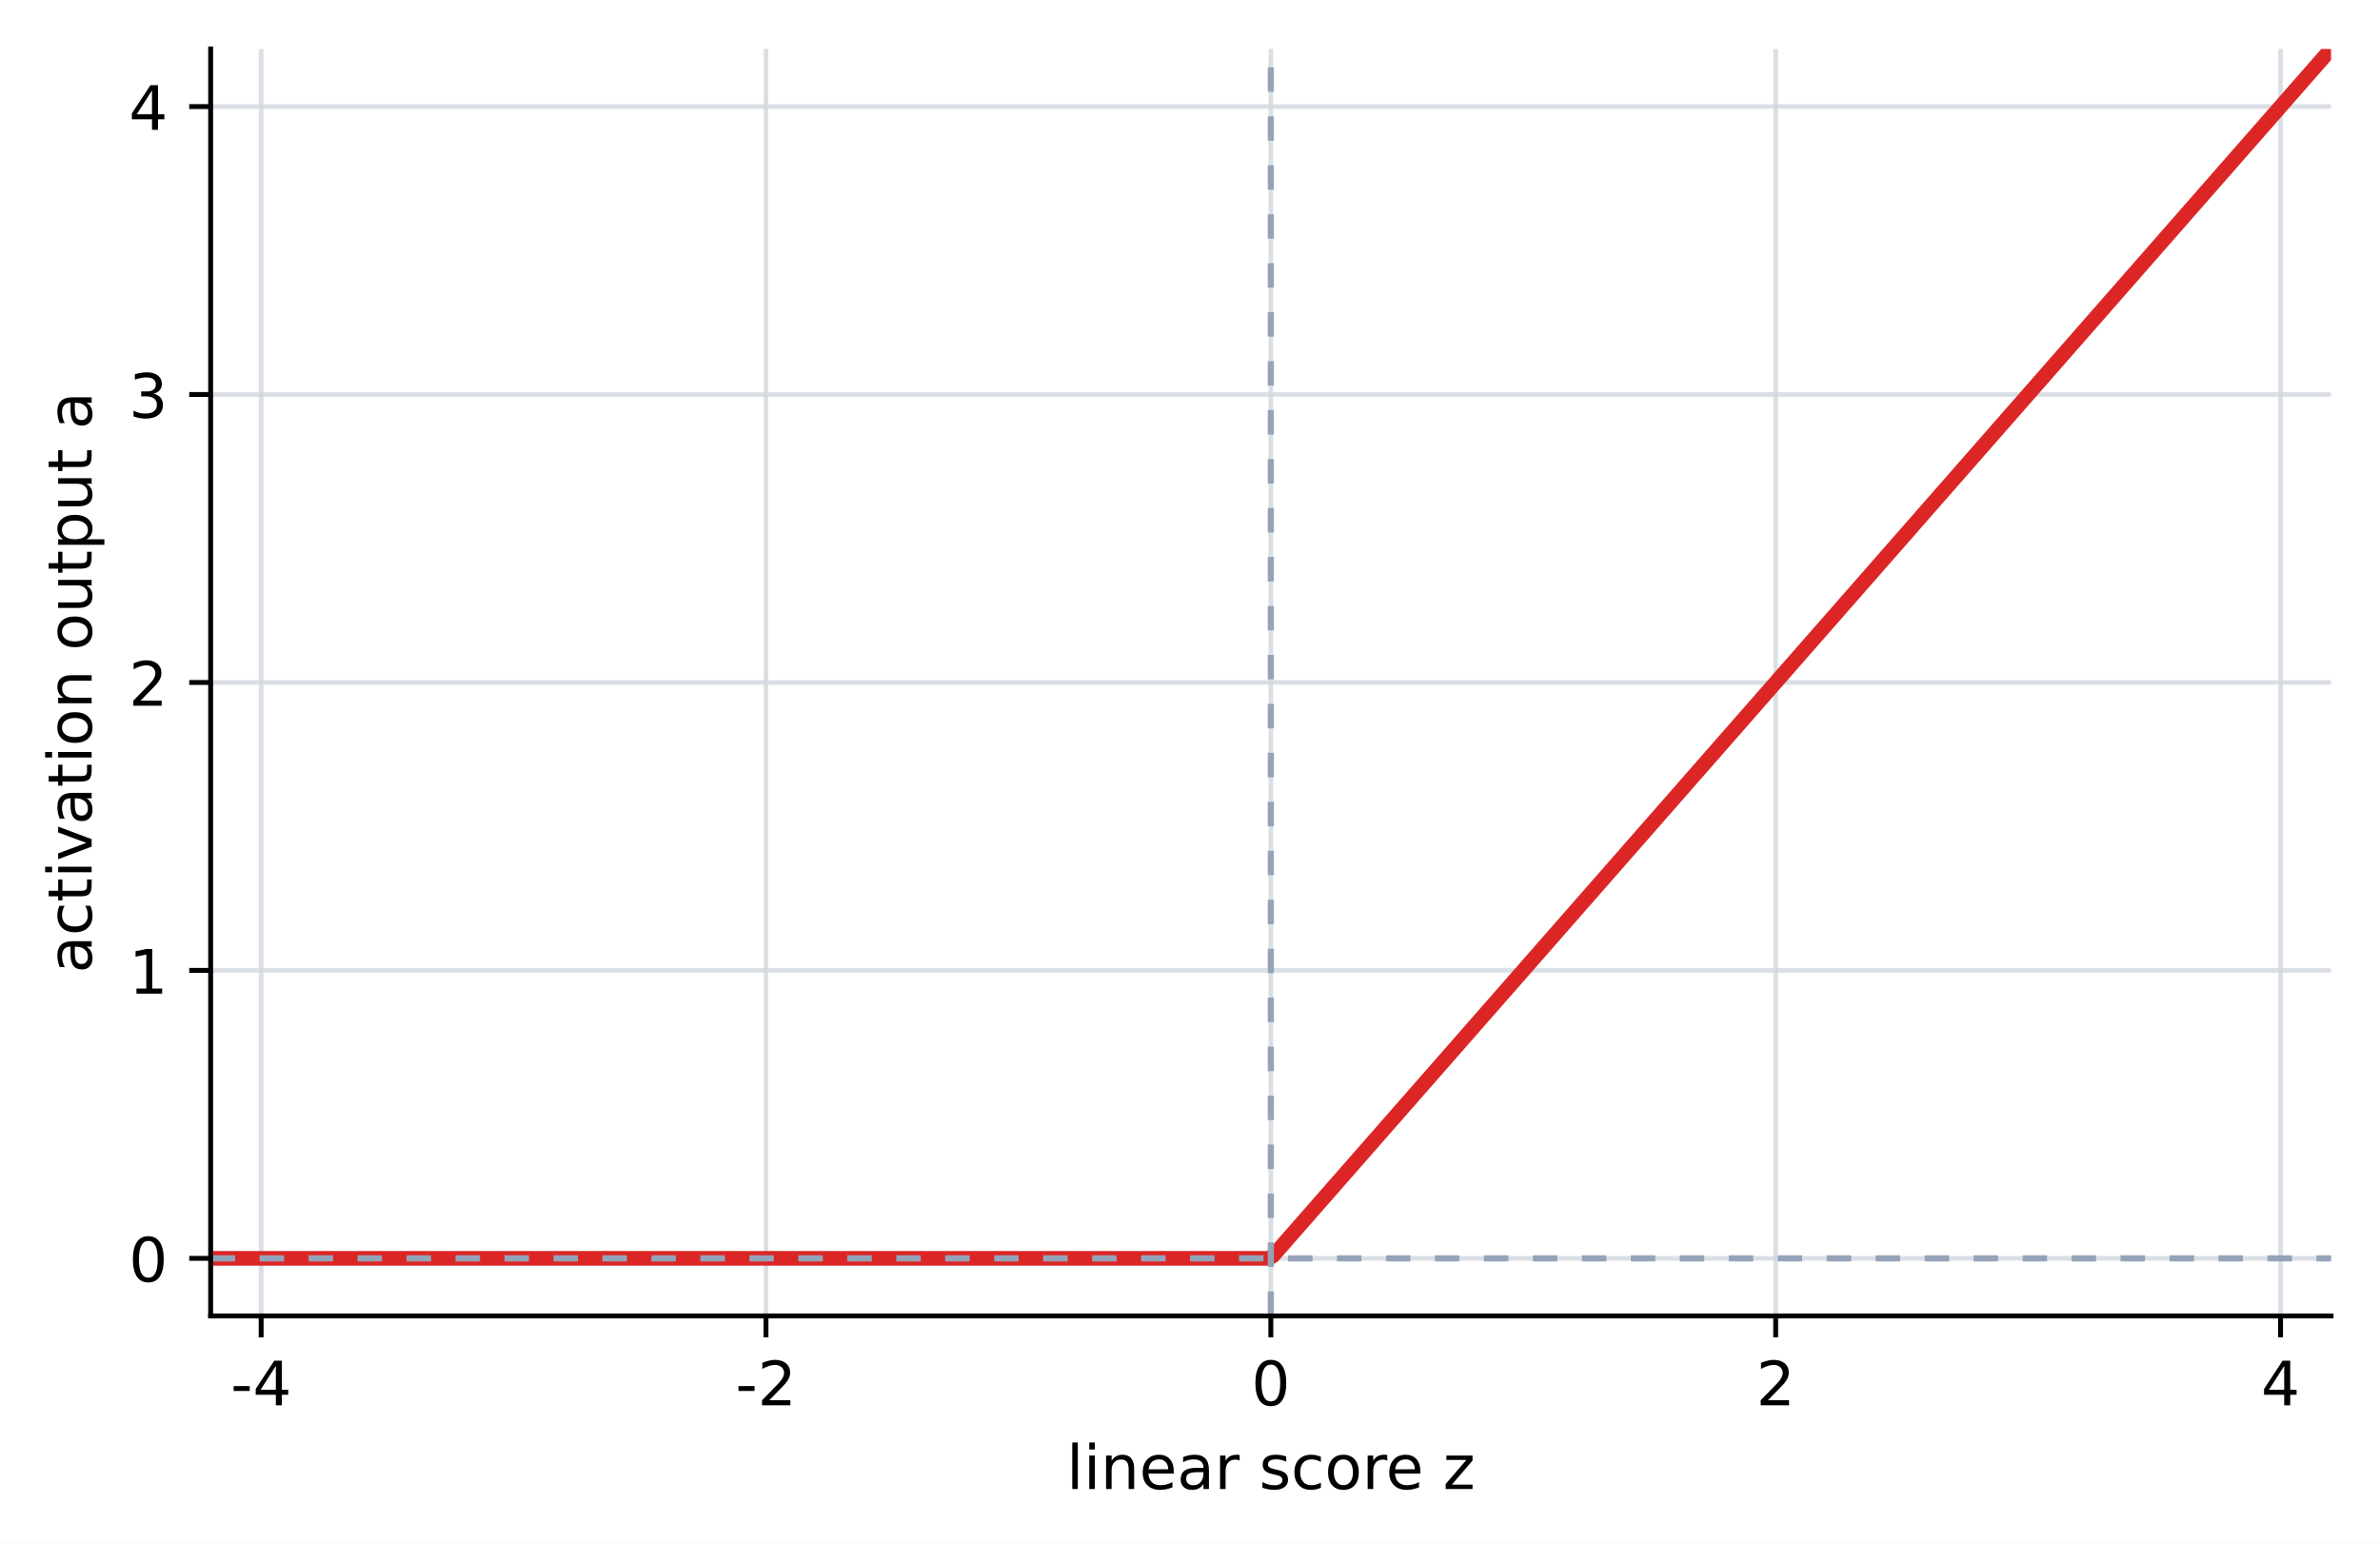
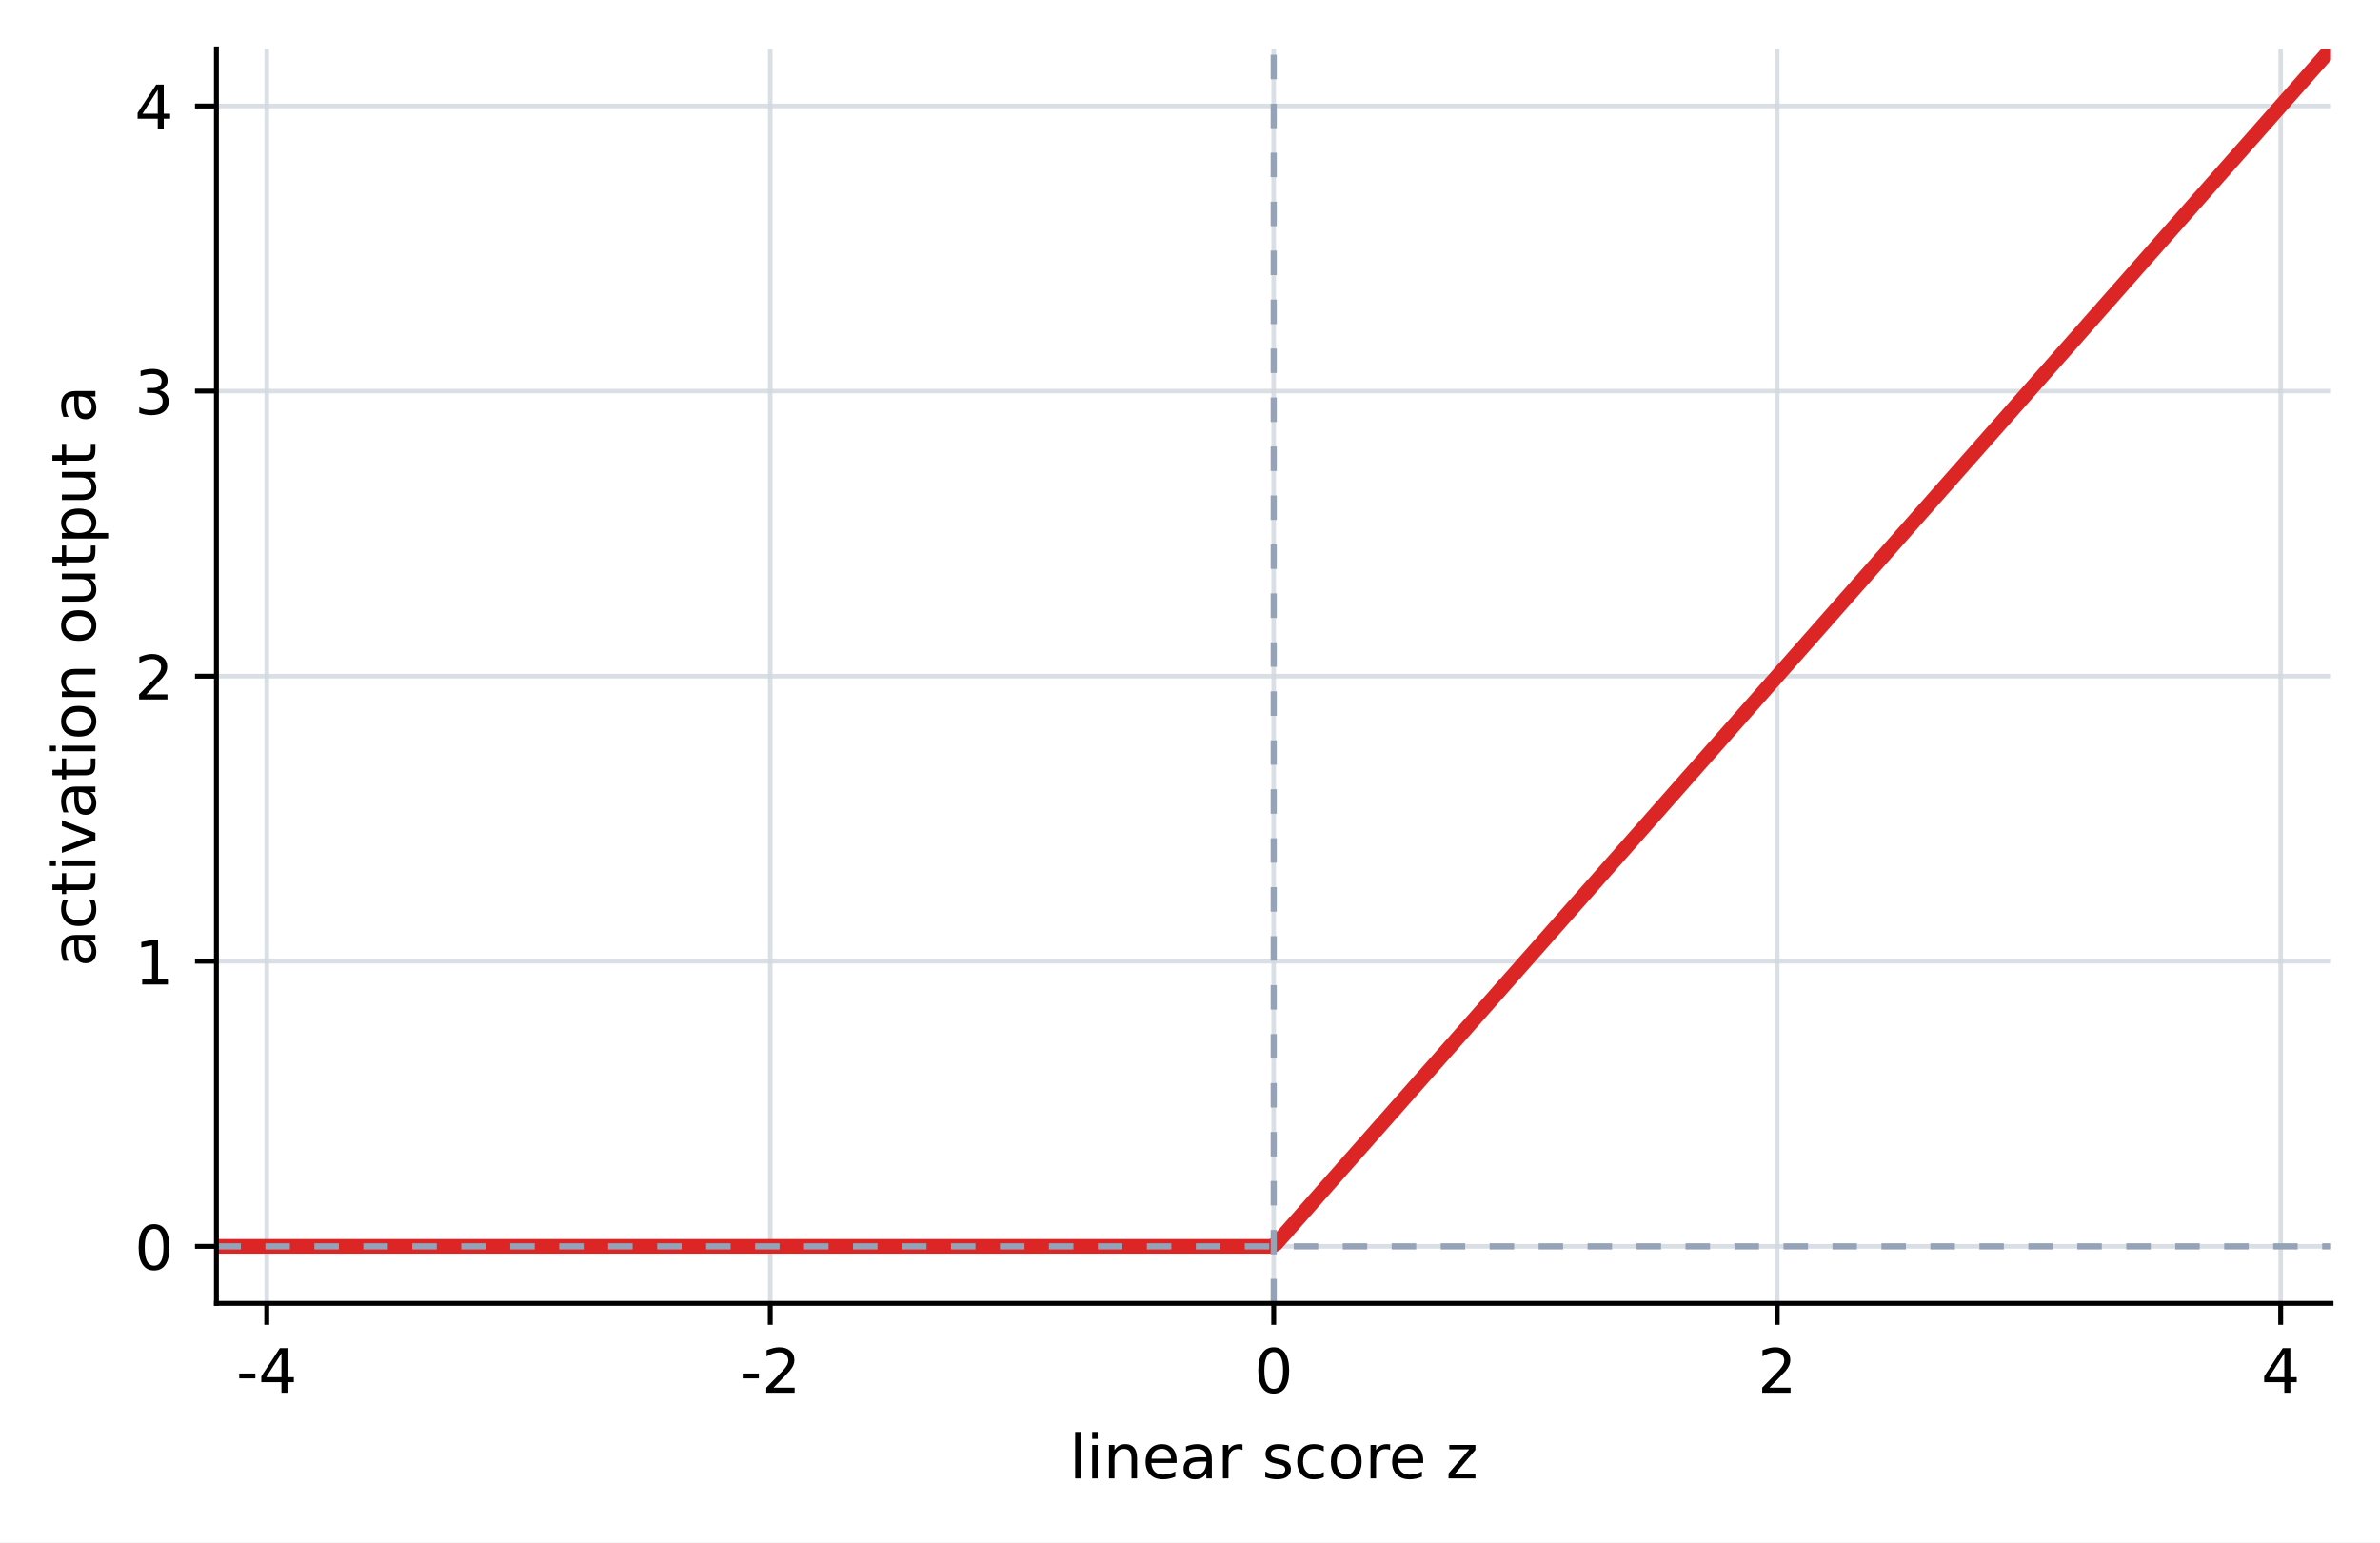
<svg xmlns="http://www.w3.org/2000/svg" xmlns:xlink="http://www.w3.org/1999/xlink" width="388.8pt" height="252pt" viewBox="0 0 388.8 252" version="1.1" role="img" aria-labelledby="title desc">
  <defs>
    <style type="text/css">*{stroke-linejoin: round; stroke-linecap: butt}</style>
  </defs>
  <g id="figure_1">
    <g id="patch_1">
      <path d="M 0 252  L 388.8 252  L 388.8 0  L 0 0  z " style="fill: #ffffff" />
    </g>
    <g id="axes_1">
      <g id="patch_2">
-         <path d="M 34.413 215  L 380.8 215  L 380.8 8  L 34.413 8  z " style="fill: #ffffff" />
+         <path d="M 35.352 212.948  L 380.8 212.948  L 380.8 8  L 35.352 8  z " style="fill: #ffffff" />
      </g>
      <g id="matplotlib.axis_1">
        <g id="xtick_1">
          <g id="line2d_1">
-             <path d="M 42.66 215  L 42.66 8  " clip-path="url(#p798aae806c)" style="fill: none; stroke: #d0d7de; stroke-opacity: 0.8; stroke-width: 0.75; stroke-linecap: square" />
+             <path d="M 43.577 212.948  L 43.577 8  " clip-path="url(#p1ac1c10e66)" style="fill: none; stroke: #d0d7de; stroke-opacity: 0.8; stroke-width: 0.75; stroke-linecap: square" />
          </g>
          <g id="line2d_2">
            <defs>
-               <path id="m15567f0576" d="M 0 0  L 0 3.5  " style="stroke: #000000; stroke-width: 0.8" />
-             </defs>
-             <g>
-               <use xlink:href="#m15567f0576" x="42.66" y="215" style="stroke: #000000; stroke-width: 0.8" />
+               <path id="m4109d5774f" d="M 0 0  L 0 3.5  " style="stroke: #000000; stroke-width: 0.8" />
+             </defs>
+             <g>
+               <use xlink:href="#m4109d5774f" x="43.577" y="212.948" style="stroke: #000000; stroke-width: 0.8" />
            </g>
          </g>
          <g id="text_1">
-             <g transform="translate(37.67466 229.5984) scale(0.1 -0.1)">
-               <defs>
-                 <path id="DejaVuSans-2d" d="M 313 2009  L 1997 2009  L 1997 1497  L 313 1497  L 313 2009  z " transform="scale(0.015625)" />
-                 <path id="DejaVuSans-34" d="M 2419 4116  L 825 1625  L 2419 1625  L 2419 4116  z M 2253 4666  L 3047 4666  L 3047 1625  L 3713 1625  L 3713 1100  L 3047 1100  L 3047 0  L 2419 0  L 2419 1100  L 313 1100  L 313 1709  L 2253 4666  z " transform="scale(0.015625)" />
-               </defs>
-               <use xlink:href="#DejaVuSans-2d" />
-               <use xlink:href="#DejaVuSans-34" x="36.084" />
+             <g transform="translate(38.59213 227.5453) scale(0.1 -0.1)">
+               <defs>
+                 <path id="DejaVuSans-10" d="M 313 2009  L 1997 2009  L 1997 1497  L 313 1497  L 313 2009  z " transform="scale(0.015625)" />
+                 <path id="DejaVuSans-17" d="M 2419 4116  L 825 1625  L 2419 1625  L 2419 4116  z M 2253 4666  L 3047 4666  L 3047 1625  L 3713 1625  L 3713 1100  L 3047 1100  L 3047 0  L 2419 0  L 2419 1100  L 313 1100  L 313 1709  L 2253 4666  z " transform="scale(0.015625)" />
+               </defs>
+               <use xlink:href="#DejaVuSans-10" />
+               <use xlink:href="#DejaVuSans-17" transform="translate(36.07812 0)" />
            </g>
          </g>
        </g>
        <g id="xtick_2">
          <g id="line2d_3">
-             <path d="M 125.133 215  L 125.133 8  " clip-path="url(#p798aae806c)" style="fill: none; stroke: #d0d7de; stroke-opacity: 0.8; stroke-width: 0.75; stroke-linecap: square" />
+             <path d="M 125.827 212.948  L 125.827 8  " clip-path="url(#p1ac1c10e66)" style="fill: none; stroke: #d0d7de; stroke-opacity: 0.8; stroke-width: 0.75; stroke-linecap: square" />
          </g>
          <g id="line2d_4">
            <g>
-               <use xlink:href="#m15567f0576" x="125.133" y="215" style="stroke: #000000; stroke-width: 0.8" />
+               <use xlink:href="#m4109d5774f" x="125.827" y="212.948" style="stroke: #000000; stroke-width: 0.8" />
            </g>
          </g>
          <g id="text_2">
-             <g transform="translate(120.1479 229.5984) scale(0.1 -0.1)">
-               <defs>
-                 <path id="DejaVuSans-32" d="M 1228 531  L 3431 531  L 3431 0  L 469 0  L 469 531  Q 828 903 1448 1529  Q 2069 2156 2228 2338  Q 2531 2678 2651 2914  Q 2772 3150 2772 3378  Q 2772 3750 2511 3984  Q 2250 4219 1831 4219  Q 1534 4219 1204 4116  Q 875 4013 500 3803  L 500 4441  Q 881 4594 1212 4672  Q 1544 4750 1819 4750  Q 2544 4750 2975 4387  Q 3406 4025 3406 3419  Q 3406 3131 3298 2873  Q 3191 2616 2906 2266  Q 2828 2175 2409 1742  Q 1991 1309 1228 531  z " transform="scale(0.015625)" />
-               </defs>
-               <use xlink:href="#DejaVuSans-2d" />
-               <use xlink:href="#DejaVuSans-32" x="36.084" />
+             <g transform="translate(120.8416 227.5453) scale(0.1 -0.1)">
+               <defs>
+                 <path id="DejaVuSans-15" d="M 1228 531  L 3431 531  L 3431 0  L 469 0  L 469 531  Q 828 903 1448 1529  Q 2069 2156 2228 2338  Q 2531 2678 2651 2914  Q 2772 3150 2772 3378  Q 2772 3750 2511 3984  Q 2250 4219 1831 4219  Q 1534 4219 1204 4116  Q 875 4013 500 3803  L 500 4441  Q 881 4594 1212 4672  Q 1544 4750 1819 4750  Q 2544 4750 2975 4387  Q 3406 4025 3406 3419  Q 3406 3131 3298 2873  Q 3191 2616 2906 2266  Q 2828 2175 2409 1742  Q 1991 1309 1228 531  z " transform="scale(0.015625)" />
+               </defs>
+               <use xlink:href="#DejaVuSans-10" />
+               <use xlink:href="#DejaVuSans-15" transform="translate(36.07812 0)" />
            </g>
          </g>
        </g>
        <g id="xtick_3">
          <g id="line2d_5">
-             <path d="M 207.606 215  L 207.606 8  " clip-path="url(#p798aae806c)" style="fill: none; stroke: #d0d7de; stroke-opacity: 0.8; stroke-width: 0.75; stroke-linecap: square" />
+             <path d="M 208.076 212.948  L 208.076 8  " clip-path="url(#p1ac1c10e66)" style="fill: none; stroke: #d0d7de; stroke-opacity: 0.8; stroke-width: 0.75; stroke-linecap: square" />
          </g>
          <g id="line2d_6">
            <g>
-               <use xlink:href="#m15567f0576" x="207.606" y="215" style="stroke: #000000; stroke-width: 0.8" />
+               <use xlink:href="#m4109d5774f" x="208.076" y="212.948" style="stroke: #000000; stroke-width: 0.8" />
            </g>
          </g>
          <g id="text_3">
-             <g transform="translate(204.425 229.5984) scale(0.1 -0.1)">
-               <defs>
-                 <path id="DejaVuSans-30" d="M 2034 4250  Q 1547 4250 1301 3770  Q 1056 3291 1056 2328  Q 1056 1369 1301 889  Q 1547 409 2034 409  Q 2525 409 2770 889  Q 3016 1369 3016 2328  Q 3016 3291 2770 3770  Q 2525 4250 2034 4250  z M 2034 4750  Q 2819 4750 3233 4129  Q 3647 3509 3647 2328  Q 3647 1150 3233 529  Q 2819 -91 2034 -91  Q 1250 -91 836 529  Q 422 1150 422 2328  Q 422 3509 836 4129  Q 1250 4750 2034 4750  z " transform="scale(0.015625)" />
-               </defs>
-               <use xlink:href="#DejaVuSans-30" />
+             <g transform="translate(204.8949 227.5453) scale(0.1 -0.1)">
+               <defs>
+                 <path id="DejaVuSans-13" d="M 2034 4250  Q 1547 4250 1301 3770  Q 1056 3291 1056 2328  Q 1056 1369 1301 889  Q 1547 409 2034 409  Q 2525 409 2770 889  Q 3016 1369 3016 2328  Q 3016 3291 2770 3770  Q 2525 4250 2034 4250  z M 2034 4750  Q 2819 4750 3233 4129  Q 3647 3509 3647 2328  Q 3647 1150 3233 529  Q 2819 -91 2034 -91  Q 1250 -91 836 529  Q 422 1150 422 2328  Q 422 3509 836 4129  Q 1250 4750 2034 4750  z " transform="scale(0.015625)" />
+               </defs>
+               <use xlink:href="#DejaVuSans-13" />
            </g>
          </g>
        </g>
        <g id="xtick_4">
          <g id="line2d_7">
-             <path d="M 290.079 215  L 290.079 8  " clip-path="url(#p798aae806c)" style="fill: none; stroke: #d0d7de; stroke-opacity: 0.8; stroke-width: 0.75; stroke-linecap: square" />
+             <path d="M 290.326 212.948  L 290.326 8  " clip-path="url(#p1ac1c10e66)" style="fill: none; stroke: #d0d7de; stroke-opacity: 0.8; stroke-width: 0.75; stroke-linecap: square" />
          </g>
          <g id="line2d_8">
            <g>
-               <use xlink:href="#m15567f0576" x="290.079" y="215" style="stroke: #000000; stroke-width: 0.8" />
+               <use xlink:href="#m4109d5774f" x="290.326" y="212.948" style="stroke: #000000; stroke-width: 0.8" />
            </g>
          </g>
          <g id="text_4">
-             <g transform="translate(286.8982 229.5984) scale(0.1 -0.1)">
-               <use xlink:href="#DejaVuSans-32" />
+             <g transform="translate(287.1444 227.5453) scale(0.1 -0.1)">
+               <use xlink:href="#DejaVuSans-15" />
            </g>
          </g>
        </g>
        <g id="xtick_5">
          <g id="line2d_9">
-             <path d="M 372.553 215  L 372.553 8  " clip-path="url(#p798aae806c)" style="fill: none; stroke: #d0d7de; stroke-opacity: 0.8; stroke-width: 0.75; stroke-linecap: square" />
+             <path d="M 372.575 212.948  L 372.575 8  " clip-path="url(#p1ac1c10e66)" style="fill: none; stroke: #d0d7de; stroke-opacity: 0.8; stroke-width: 0.75; stroke-linecap: square" />
          </g>
          <g id="line2d_10">
            <g>
-               <use xlink:href="#m15567f0576" x="372.553" y="215" style="stroke: #000000; stroke-width: 0.8" />
+               <use xlink:href="#m4109d5774f" x="372.575" y="212.948" style="stroke: #000000; stroke-width: 0.8" />
            </g>
          </g>
          <g id="text_5">
-             <g transform="translate(369.3714 229.5984) scale(0.1 -0.1)">
-               <use xlink:href="#DejaVuSans-34" />
+             <g transform="translate(369.3938 227.5453) scale(0.1 -0.1)">
+               <use xlink:href="#DejaVuSans-17" />
            </g>
          </g>
        </g>
        <g id="text_6">
-           <g transform="translate(174.2281 243.2766) scale(0.1 -0.1)">
-             <defs>
-               <path id="DejaVuSans-6c" d="M 603 4863  L 1178 4863  L 1178 0  L 603 0  L 603 4863  z " transform="scale(0.015625)" />
-               <path id="DejaVuSans-69" d="M 603 3500  L 1178 3500  L 1178 0  L 603 0  L 603 3500  z M 603 4863  L 1178 4863  L 1178 4134  L 603 4134  L 603 4863  z " transform="scale(0.015625)" />
-               <path id="DejaVuSans-6e" d="M 3513 2113  L 3513 0  L 2938 0  L 2938 2094  Q 2938 2591 2744 2837  Q 2550 3084 2163 3084  Q 1697 3084 1428 2787  Q 1159 2491 1159 1978  L 1159 0  L 581 0  L 581 3500  L 1159 3500  L 1159 2956  Q 1366 3272 1645 3428  Q 1925 3584 2291 3584  Q 2894 3584 3203 3211  Q 3513 2838 3513 2113  z " transform="scale(0.015625)" />
-               <path id="DejaVuSans-65" d="M 3597 1894  L 3597 1613  L 953 1613  Q 991 1019 1311 708  Q 1631 397 2203 397  Q 2534 397 2845 478  Q 3156 559 3463 722  L 3463 178  Q 3153 47 2828 -22  Q 2503 -91 2169 -91  Q 1331 -91 842 396  Q 353 884 353 1716  Q 353 2575 817 3079  Q 1281 3584 2069 3584  Q 2775 3584 3186 3129  Q 3597 2675 3597 1894  z M 3022 2063  Q 3016 2534 2758 2815  Q 2500 3097 2075 3097  Q 1594 3097 1305 2825  Q 1016 2553 972 2059  L 3022 2063  z " transform="scale(0.015625)" />
-               <path id="DejaVuSans-61" d="M 2194 1759  Q 1497 1759 1228 1600  Q 959 1441 959 1056  Q 959 750 1161 570  Q 1363 391 1709 391  Q 2188 391 2477 730  Q 2766 1069 2766 1631  L 2766 1759  L 2194 1759  z M 3341 1997  L 3341 0  L 2766 0  L 2766 531  Q 2569 213 2275 61  Q 1981 -91 1556 -91  Q 1019 -91 701 211  Q 384 513 384 1019  Q 384 1609 779 1909  Q 1175 2209 1959 2209  L 2766 2209  L 2766 2266  Q 2766 2663 2505 2880  Q 2244 3097 1772 3097  Q 1472 3097 1187 3025  Q 903 2953 641 2809  L 641 3341  Q 956 3463 1253 3523  Q 1550 3584 1831 3584  Q 2591 3584 2966 3190  Q 3341 2797 3341 1997  z " transform="scale(0.015625)" />
-               <path id="DejaVuSans-72" d="M 2631 2963  Q 2534 3019 2420 3045  Q 2306 3072 2169 3072  Q 1681 3072 1420 2755  Q 1159 2438 1159 1844  L 1159 0  L 581 0  L 581 3500  L 1159 3500  L 1159 2956  Q 1341 3275 1631 3429  Q 1922 3584 2338 3584  Q 2397 3584 2469 3576  Q 2541 3569 2628 3553  L 2631 2963  z " transform="scale(0.015625)" />
-               <path id="DejaVuSans-20" transform="scale(0.015625)" />
-               <path id="DejaVuSans-73" d="M 2834 3397  L 2834 2853  Q 2591 2978 2328 3040  Q 2066 3103 1784 3103  Q 1356 3103 1142 2972  Q 928 2841 928 2578  Q 928 2378 1081 2264  Q 1234 2150 1697 2047  L 1894 2003  Q 2506 1872 2764 1633  Q 3022 1394 3022 966  Q 3022 478 2636 193  Q 2250 -91 1575 -91  Q 1294 -91 989 -36  Q 684 19 347 128  L 347 722  Q 666 556 975 473  Q 1284 391 1588 391  Q 1994 391 2212 530  Q 2431 669 2431 922  Q 2431 1156 2273 1281  Q 2116 1406 1581 1522  L 1381 1569  Q 847 1681 609 1914  Q 372 2147 372 2553  Q 372 3047 722 3315  Q 1072 3584 1716 3584  Q 2034 3584 2315 3537  Q 2597 3491 2834 3397  z " transform="scale(0.015625)" />
-               <path id="DejaVuSans-63" d="M 3122 3366  L 3122 2828  Q 2878 2963 2633 3030  Q 2388 3097 2138 3097  Q 1578 3097 1268 2742  Q 959 2388 959 1747  Q 959 1106 1268 751  Q 1578 397 2138 397  Q 2388 397 2633 464  Q 2878 531 3122 666  L 3122 134  Q 2881 22 2623 -34  Q 2366 -91 2075 -91  Q 1284 -91 818 406  Q 353 903 353 1747  Q 353 2603 823 3093  Q 1294 3584 2113 3584  Q 2378 3584 2631 3529  Q 2884 3475 3122 3366  z " transform="scale(0.015625)" />
-               <path id="DejaVuSans-6f" d="M 1959 3097  Q 1497 3097 1228 2736  Q 959 2375 959 1747  Q 959 1119 1226 758  Q 1494 397 1959 397  Q 2419 397 2687 759  Q 2956 1122 2956 1747  Q 2956 2369 2687 2733  Q 2419 3097 1959 3097  z M 1959 3584  Q 2709 3584 3137 3096  Q 3566 2609 3566 1747  Q 3566 888 3137 398  Q 2709 -91 1959 -91  Q 1206 -91 779 398  Q 353 888 353 1747  Q 353 2609 779 3096  Q 1206 3584 1959 3584  z " transform="scale(0.015625)" />
-               <path id="DejaVuSans-7a" d="M 353 3500  L 3084 3500  L 3084 2975  L 922 459  L 3084 459  L 3084 0  L 275 0  L 275 525  L 2438 3041  L 353 3041  L 353 3500  z " transform="scale(0.015625)" />
-             </defs>
-             <use xlink:href="#DejaVuSans-6c" />
-             <use xlink:href="#DejaVuSans-69" x="27.783" />
-             <use xlink:href="#DejaVuSans-6e" x="55.566" />
-             <use xlink:href="#DejaVuSans-65" x="118.945" />
-             <use xlink:href="#DejaVuSans-61" x="180.469" />
-             <use xlink:href="#DejaVuSans-72" x="241.748" />
-             <use xlink:href="#DejaVuSans-20" x="282.861" />
-             <use xlink:href="#DejaVuSans-73" x="314.648" />
-             <use xlink:href="#DejaVuSans-63" x="366.748" />
-             <use xlink:href="#DejaVuSans-6f" x="421.729" />
-             <use xlink:href="#DejaVuSans-72" x="482.91" />
-             <use xlink:href="#DejaVuSans-65" x="521.773" />
-             <use xlink:href="#DejaVuSans-20" x="583.297" />
-             <use xlink:href="#DejaVuSans-7a" x="615.084" />
+           <g transform="translate(174.6957 241.5461) scale(0.1 -0.1)">
+             <defs>
+               <path id="DejaVuSans-4f" d="M 603 4863  L 1178 4863  L 1178 0  L 603 0  L 603 4863  z " transform="scale(0.015625)" />
+               <path id="DejaVuSans-4c" d="M 603 3500  L 1178 3500  L 1178 0  L 603 0  L 603 3500  z M 603 4863  L 1178 4863  L 1178 4134  L 603 4134  L 603 4863  z " transform="scale(0.015625)" />
+               <path id="DejaVuSans-51" d="M 3513 2113  L 3513 0  L 2938 0  L 2938 2094  Q 2938 2591 2744 2837  Q 2550 3084 2163 3084  Q 1697 3084 1428 2787  Q 1159 2491 1159 1978  L 1159 0  L 581 0  L 581 3500  L 1159 3500  L 1159 2956  Q 1366 3272 1645 3428  Q 1925 3584 2291 3584  Q 2894 3584 3203 3211  Q 3513 2838 3513 2113  z " transform="scale(0.015625)" />
+               <path id="DejaVuSans-48" d="M 3597 1894  L 3597 1613  L 953 1613  Q 991 1019 1311 708  Q 1631 397 2203 397  Q 2534 397 2845 478  Q 3156 559 3463 722  L 3463 178  Q 3153 47 2828 -22  Q 2503 -91 2169 -91  Q 1331 -91 842 396  Q 353 884 353 1716  Q 353 2575 817 3079  Q 1281 3584 2069 3584  Q 2775 3584 3186 3129  Q 3597 2675 3597 1894  z M 3022 2063  Q 3016 2534 2758 2815  Q 2500 3097 2075 3097  Q 1594 3097 1305 2825  Q 1016 2553 972 2059  L 3022 2063  z " transform="scale(0.015625)" />
+               <path id="DejaVuSans-44" d="M 2194 1759  Q 1497 1759 1228 1600  Q 959 1441 959 1056  Q 959 750 1161 570  Q 1363 391 1709 391  Q 2188 391 2477 730  Q 2766 1069 2766 1631  L 2766 1759  L 2194 1759  z M 3341 1997  L 3341 0  L 2766 0  L 2766 531  Q 2569 213 2275 61  Q 1981 -91 1556 -91  Q 1019 -91 701 211  Q 384 513 384 1019  Q 384 1609 779 1909  Q 1175 2209 1959 2209  L 2766 2209  L 2766 2266  Q 2766 2663 2505 2880  Q 2244 3097 1772 3097  Q 1472 3097 1187 3025  Q 903 2953 641 2809  L 641 3341  Q 956 3463 1253 3523  Q 1550 3584 1831 3584  Q 2591 3584 2966 3190  Q 3341 2797 3341 1997  z " transform="scale(0.015625)" />
+               <path id="DejaVuSans-55" d="M 2631 2963  Q 2534 3019 2420 3045  Q 2306 3072 2169 3072  Q 1681 3072 1420 2755  Q 1159 2438 1159 1844  L 1159 0  L 581 0  L 581 3500  L 1159 3500  L 1159 2956  Q 1341 3275 1631 3429  Q 1922 3584 2338 3584  Q 2397 3584 2469 3576  Q 2541 3569 2628 3553  L 2631 2963  z " transform="scale(0.015625)" />
+               <path id="DejaVuSans-3" transform="scale(0.015625)" />
+               <path id="DejaVuSans-56" d="M 2834 3397  L 2834 2853  Q 2591 2978 2328 3040  Q 2066 3103 1784 3103  Q 1356 3103 1142 2972  Q 928 2841 928 2578  Q 928 2378 1081 2264  Q 1234 2150 1697 2047  L 1894 2003  Q 2506 1872 2764 1633  Q 3022 1394 3022 966  Q 3022 478 2636 193  Q 2250 -91 1575 -91  Q 1294 -91 989 -36  Q 684 19 347 128  L 347 722  Q 666 556 975 473  Q 1284 391 1588 391  Q 1994 391 2212 530  Q 2431 669 2431 922  Q 2431 1156 2273 1281  Q 2116 1406 1581 1522  L 1381 1569  Q 847 1681 609 1914  Q 372 2147 372 2553  Q 372 3047 722 3315  Q 1072 3584 1716 3584  Q 2034 3584 2315 3537  Q 2597 3491 2834 3397  z " transform="scale(0.015625)" />
+               <path id="DejaVuSans-46" d="M 3122 3366  L 3122 2828  Q 2878 2963 2633 3030  Q 2388 3097 2138 3097  Q 1578 3097 1268 2742  Q 959 2388 959 1747  Q 959 1106 1268 751  Q 1578 397 2138 397  Q 2388 397 2633 464  Q 2878 531 3122 666  L 3122 134  Q 2881 22 2623 -34  Q 2366 -91 2075 -91  Q 1284 -91 818 406  Q 353 903 353 1747  Q 353 2603 823 3093  Q 1294 3584 2113 3584  Q 2378 3584 2631 3529  Q 2884 3475 3122 3366  z " transform="scale(0.015625)" />
+               <path id="DejaVuSans-52" d="M 1959 3097  Q 1497 3097 1228 2736  Q 959 2375 959 1747  Q 959 1119 1226 758  Q 1494 397 1959 397  Q 2419 397 2687 759  Q 2956 1122 2956 1747  Q 2956 2369 2687 2733  Q 2419 3097 1959 3097  z M 1959 3584  Q 2709 3584 3137 3096  Q 3566 2609 3566 1747  Q 3566 888 3137 398  Q 2709 -91 1959 -91  Q 1206 -91 779 398  Q 353 888 353 1747  Q 353 2609 779 3096  Q 1206 3584 1959 3584  z " transform="scale(0.015625)" />
+               <path id="DejaVuSans-5d" d="M 353 3500  L 3084 3500  L 3084 2975  L 922 459  L 3084 459  L 3084 0  L 275 0  L 275 525  L 2438 3041  L 353 3041  L 353 3500  z " transform="scale(0.015625)" />
+             </defs>
+             <use xlink:href="#DejaVuSans-4f" />
+             <use xlink:href="#DejaVuSans-4c" transform="translate(27.78125 0)" />
+             <use xlink:href="#DejaVuSans-51" transform="translate(55.5625 0)" />
+             <use xlink:href="#DejaVuSans-48" transform="translate(118.9375 0)" />
+             <use xlink:href="#DejaVuSans-44" transform="translate(180.4688 0)" />
+             <use xlink:href="#DejaVuSans-55" transform="translate(241.75 0)" />
+             <use xlink:href="#DejaVuSans-3" transform="translate(282.8594 0)" />
+             <use xlink:href="#DejaVuSans-56" transform="translate(314.6406 0)" />
+             <use xlink:href="#DejaVuSans-46" transform="translate(366.7344 0)" />
+             <use xlink:href="#DejaVuSans-52" transform="translate(421.7188 0)" />
+             <use xlink:href="#DejaVuSans-55" transform="translate(482.9062 0)" />
+             <use xlink:href="#DejaVuSans-48" transform="translate(521.8125 0)" />
+             <use xlink:href="#DejaVuSans-3" transform="translate(583.3438 0)" />
+             <use xlink:href="#DejaVuSans-5d" transform="translate(615.125 0)" />
          </g>
        </g>
      </g>
      <g id="matplotlib.axis_2">
        <g id="ytick_1">
          <g id="line2d_11">
-             <path d="M 34.413 205.591  L 380.8 205.591  " clip-path="url(#p798aae806c)" style="fill: none; stroke: #d0d7de; stroke-opacity: 0.8; stroke-width: 0.75; stroke-linecap: square" />
+             <path d="M 35.352 203.632  L 380.8 203.632  " clip-path="url(#p1ac1c10e66)" style="fill: none; stroke: #d0d7de; stroke-opacity: 0.8; stroke-width: 0.75; stroke-linecap: square" />
          </g>
          <g id="line2d_12">
            <defs>
-               <path id="m6e9b34cde7" d="M 0 0  L -3.5 0  " style="stroke: #000000; stroke-width: 0.8" />
-             </defs>
-             <g>
-               <use xlink:href="#m6e9b34cde7" x="34.413" y="205.591" style="stroke: #000000; stroke-width: 0.8" />
+               <path id="me410d710e7" d="M 0 0  L -3.5 0  " style="stroke: #000000; stroke-width: 0.8" />
+             </defs>
+             <g>
+               <use xlink:href="#me410d710e7" x="35.352" y="203.632" style="stroke: #000000; stroke-width: 0.8" />
            </g>
          </g>
          <g id="text_7">
-             <g transform="translate(21.05 209.3901) scale(0.1 -0.1)">
-               <use xlink:href="#DejaVuSans-30" />
+             <g transform="translate(21.98984 207.4307) scale(0.1 -0.1)">
+               <use xlink:href="#DejaVuSans-13" />
            </g>
          </g>
        </g>
        <g id="ytick_2">
          <g id="line2d_13">
-             <path d="M 34.413 158.545  L 380.8 158.545  " clip-path="url(#p798aae806c)" style="fill: none; stroke: #d0d7de; stroke-opacity: 0.8; stroke-width: 0.75; stroke-linecap: square" />
+             <path d="M 35.352 157.053  L 380.8 157.053  " clip-path="url(#p1ac1c10e66)" style="fill: none; stroke: #d0d7de; stroke-opacity: 0.8; stroke-width: 0.75; stroke-linecap: square" />
          </g>
          <g id="line2d_14">
            <g>
-               <use xlink:href="#m6e9b34cde7" x="34.413" y="158.545" style="stroke: #000000; stroke-width: 0.8" />
+               <use xlink:href="#me410d710e7" x="35.352" y="157.053" style="stroke: #000000; stroke-width: 0.8" />
            </g>
          </g>
          <g id="text_8">
-             <g transform="translate(21.05 162.3447) scale(0.1 -0.1)">
-               <defs>
-                 <path id="DejaVuSans-31" d="M 794 531  L 1825 531  L 1825 4091  L 703 3866  L 703 4441  L 1819 4666  L 2450 4666  L 2450 531  L 3481 531  L 3481 0  L 794 0  L 794 531  z " transform="scale(0.015625)" />
-               </defs>
-               <use xlink:href="#DejaVuSans-31" />
+             <g transform="translate(21.98984 160.8517) scale(0.1 -0.1)">
+               <defs>
+                 <path id="DejaVuSans-14" d="M 794 531  L 1825 531  L 1825 4091  L 703 3866  L 703 4441  L 1819 4666  L 2450 4666  L 2450 531  L 3481 531  L 3481 0  L 794 0  L 794 531  z " transform="scale(0.015625)" />
+               </defs>
+               <use xlink:href="#DejaVuSans-14" />
            </g>
          </g>
        </g>
        <g id="ytick_3">
          <g id="line2d_15">
-             <path d="M 34.413 111.5  L 380.8 111.5  " clip-path="url(#p798aae806c)" style="fill: none; stroke: #d0d7de; stroke-opacity: 0.8; stroke-width: 0.75; stroke-linecap: square" />
+             <path d="M 35.352 110.474  L 380.8 110.474  " clip-path="url(#p1ac1c10e66)" style="fill: none; stroke: #d0d7de; stroke-opacity: 0.8; stroke-width: 0.75; stroke-linecap: square" />
          </g>
          <g id="line2d_16">
            <g>
-               <use xlink:href="#m6e9b34cde7" x="34.413" y="111.5" style="stroke: #000000; stroke-width: 0.8" />
+               <use xlink:href="#me410d710e7" x="35.352" y="110.474" style="stroke: #000000; stroke-width: 0.8" />
            </g>
          </g>
          <g id="text_9">
-             <g transform="translate(21.05 115.2992) scale(0.1 -0.1)">
-               <use xlink:href="#DejaVuSans-32" />
+             <g transform="translate(21.98984 114.2727) scale(0.1 -0.1)">
+               <use xlink:href="#DejaVuSans-15" />
            </g>
          </g>
        </g>
        <g id="ytick_4">
          <g id="line2d_17">
-             <path d="M 34.413 64.455  L 380.8 64.455  " clip-path="url(#p798aae806c)" style="fill: none; stroke: #d0d7de; stroke-opacity: 0.8; stroke-width: 0.75; stroke-linecap: square" />
+             <path d="M 35.352 63.895  L 380.8 63.895  " clip-path="url(#p1ac1c10e66)" style="fill: none; stroke: #d0d7de; stroke-opacity: 0.8; stroke-width: 0.75; stroke-linecap: square" />
          </g>
          <g id="line2d_18">
            <g>
-               <use xlink:href="#m6e9b34cde7" x="34.413" y="64.455" style="stroke: #000000; stroke-width: 0.8" />
+               <use xlink:href="#me410d710e7" x="35.352" y="63.895" style="stroke: #000000; stroke-width: 0.8" />
            </g>
          </g>
          <g id="text_10">
-             <g transform="translate(21.05 68.25376) scale(0.1 -0.1)">
-               <defs>
-                 <path id="DejaVuSans-33" d="M 2597 2516  Q 3050 2419 3304 2112  Q 3559 1806 3559 1356  Q 3559 666 3084 287  Q 2609 -91 1734 -91  Q 1441 -91 1130 -33  Q 819 25 488 141  L 488 750  Q 750 597 1062 519  Q 1375 441 1716 441  Q 2309 441 2620 675  Q 2931 909 2931 1356  Q 2931 1769 2642 2001  Q 2353 2234 1838 2234  L 1294 2234  L 1294 2753  L 1863 2753  Q 2328 2753 2575 2939  Q 2822 3125 2822 3475  Q 2822 3834 2567 4026  Q 2313 4219 1838 4219  Q 1578 4219 1281 4162  Q 984 4106 628 3988  L 628 4550  Q 988 4650 1302 4700  Q 1616 4750 1894 4750  Q 2613 4750 3031 4423  Q 3450 4097 3450 3541  Q 3450 3153 3228 2886  Q 3006 2619 2597 2516  z " transform="scale(0.015625)" />
-               </defs>
-               <use xlink:href="#DejaVuSans-33" />
+             <g transform="translate(21.98984 67.69364) scale(0.1 -0.1)">
+               <defs>
+                 <path id="DejaVuSans-16" d="M 2597 2516  Q 3050 2419 3304 2112  Q 3559 1806 3559 1356  Q 3559 666 3084 287  Q 2609 -91 1734 -91  Q 1441 -91 1130 -33  Q 819 25 488 141  L 488 750  Q 750 597 1062 519  Q 1375 441 1716 441  Q 2309 441 2620 675  Q 2931 909 2931 1356  Q 2931 1769 2642 2001  Q 2353 2234 1838 2234  L 1294 2234  L 1294 2753  L 1863 2753  Q 2328 2753 2575 2939  Q 2822 3125 2822 3475  Q 2822 3834 2567 4026  Q 2313 4219 1838 4219  Q 1578 4219 1281 4162  Q 984 4106 628 3988  L 628 4550  Q 988 4650 1302 4700  Q 1616 4750 1894 4750  Q 2613 4750 3031 4423  Q 3450 4097 3450 3541  Q 3450 3153 3228 2886  Q 3006 2619 2597 2516  z " transform="scale(0.015625)" />
+               </defs>
+               <use xlink:href="#DejaVuSans-16" />
            </g>
          </g>
        </g>
        <g id="ytick_5">
          <g id="line2d_19">
-             <path d="M 34.413 17.409  L 380.8 17.409  " clip-path="url(#p798aae806c)" style="fill: none; stroke: #d0d7de; stroke-opacity: 0.8; stroke-width: 0.75; stroke-linecap: square" />
+             <path d="M 35.352 17.316  L 380.8 17.316  " clip-path="url(#p1ac1c10e66)" style="fill: none; stroke: #d0d7de; stroke-opacity: 0.8; stroke-width: 0.75; stroke-linecap: square" />
          </g>
          <g id="line2d_20">
            <g>
-               <use xlink:href="#m6e9b34cde7" x="34.413" y="17.409" style="stroke: #000000; stroke-width: 0.8" />
+               <use xlink:href="#me410d710e7" x="35.352" y="17.316" style="stroke: #000000; stroke-width: 0.8" />
            </g>
          </g>
          <g id="text_11">
-             <g transform="translate(21.05 21.20831) scale(0.1 -0.1)">
-               <use xlink:href="#DejaVuSans-34" />
+             <g transform="translate(21.98984 21.11463) scale(0.1 -0.1)">
+               <use xlink:href="#DejaVuSans-17" />
            </g>
          </g>
        </g>
        <g id="text_12">
-           <g transform="translate(14.97031 158.9969) rotate(-90) scale(0.1 -0.1)">
-             <defs>
-               <path id="DejaVuSans-74" d="M 1172 4494  L 1172 3500  L 2356 3500  L 2356 3053  L 1172 3053  L 1172 1153  Q 1172 725 1289 603  Q 1406 481 1766 481  L 2356 481  L 2356 0  L 1766 0  Q 1100 0 847 248  Q 594 497 594 1153  L 594 3053  L 172 3053  L 172 3500  L 594 3500  L 594 4494  L 1172 4494  z " transform="scale(0.015625)" />
-               <path id="DejaVuSans-76" d="M 191 3500  L 800 3500  L 1894 563  L 2988 3500  L 3597 3500  L 2284 0  L 1503 0  L 191 3500  z " transform="scale(0.015625)" />
-               <path id="DejaVuSans-75" d="M 544 1381  L 544 3500  L 1119 3500  L 1119 1403  Q 1119 906 1312 657  Q 1506 409 1894 409  Q 2359 409 2629 706  Q 2900 1003 2900 1516  L 2900 3500  L 3475 3500  L 3475 0  L 2900 0  L 2900 538  Q 2691 219 2414 64  Q 2138 -91 1772 -91  Q 1169 -91 856 284  Q 544 659 544 1381  z M 1991 3584  L 1991 3584  z " transform="scale(0.015625)" />
-               <path id="DejaVuSans-70" d="M 1159 525  L 1159 -1331  L 581 -1331  L 581 3500  L 1159 3500  L 1159 2969  Q 1341 3281 1617 3432  Q 1894 3584 2278 3584  Q 2916 3584 3314 3078  Q 3713 2572 3713 1747  Q 3713 922 3314 415  Q 2916 -91 2278 -91  Q 1894 -91 1617 61  Q 1341 213 1159 525  z M 3116 1747  Q 3116 2381 2855 2742  Q 2594 3103 2138 3103  Q 1681 3103 1420 2742  Q 1159 2381 1159 1747  Q 1159 1113 1420 752  Q 1681 391 2138 391  Q 2594 391 2855 752  Q 3116 1113 3116 1747  z " transform="scale(0.015625)" />
-             </defs>
-             <use xlink:href="#DejaVuSans-61" />
-             <use xlink:href="#DejaVuSans-63" x="61.279" />
-             <use xlink:href="#DejaVuSans-74" x="116.26" />
-             <use xlink:href="#DejaVuSans-69" x="155.469" />
-             <use xlink:href="#DejaVuSans-76" x="183.252" />
-             <use xlink:href="#DejaVuSans-61" x="242.432" />
-             <use xlink:href="#DejaVuSans-74" x="303.711" />
-             <use xlink:href="#DejaVuSans-69" x="342.92" />
-             <use xlink:href="#DejaVuSans-6f" x="370.703" />
-             <use xlink:href="#DejaVuSans-6e" x="431.885" />
-             <use xlink:href="#DejaVuSans-20" x="495.264" />
-             <use xlink:href="#DejaVuSans-6f" x="527.051" />
-             <use xlink:href="#DejaVuSans-75" x="588.232" />
-             <use xlink:href="#DejaVuSans-74" x="651.611" />
-             <use xlink:href="#DejaVuSans-70" x="690.82" />
-             <use xlink:href="#DejaVuSans-75" x="754.297" />
-             <use xlink:href="#DejaVuSans-74" x="817.676" />
-             <use xlink:href="#DejaVuSans-20" x="856.885" />
-             <use xlink:href="#DejaVuSans-61" x="888.672" />
+           <g transform="translate(15.5875 157.9707) rotate(-90) scale(0.1 -0.1)">
+             <defs>
+               <path id="DejaVuSans-57" d="M 1172 4494  L 1172 3500  L 2356 3500  L 2356 3053  L 1172 3053  L 1172 1153  Q 1172 725 1289 603  Q 1406 481 1766 481  L 2356 481  L 2356 0  L 1766 0  Q 1100 0 847 248  Q 594 497 594 1153  L 594 3053  L 172 3053  L 172 3500  L 594 3500  L 594 4494  L 1172 4494  z " transform="scale(0.015625)" />
+               <path id="DejaVuSans-59" d="M 191 3500  L 800 3500  L 1894 563  L 2988 3500  L 3597 3500  L 2284 0  L 1503 0  L 191 3500  z " transform="scale(0.015625)" />
+               <path id="DejaVuSans-58" d="M 544 1381  L 544 3500  L 1119 3500  L 1119 1403  Q 1119 906 1312 657  Q 1506 409 1894 409  Q 2359 409 2629 706  Q 2900 1003 2900 1516  L 2900 3500  L 3475 3500  L 3475 0  L 2900 0  L 2900 538  Q 2691 219 2414 64  Q 2138 -91 1772 -91  Q 1169 -91 856 284  Q 544 659 544 1381  z M 1991 3584  L 1991 3584  z " transform="scale(0.015625)" />
+               <path id="DejaVuSans-53" d="M 1159 525  L 1159 -1331  L 581 -1331  L 581 3500  L 1159 3500  L 1159 2969  Q 1341 3281 1617 3432  Q 1894 3584 2278 3584  Q 2916 3584 3314 3078  Q 3713 2572 3713 1747  Q 3713 922 3314 415  Q 2916 -91 2278 -91  Q 1894 -91 1617 61  Q 1341 213 1159 525  z M 3116 1747  Q 3116 2381 2855 2742  Q 2594 3103 2138 3103  Q 1681 3103 1420 2742  Q 1159 2381 1159 1747  Q 1159 1113 1420 752  Q 1681 391 2138 391  Q 2594 391 2855 752  Q 3116 1113 3116 1747  z " transform="scale(0.015625)" />
+             </defs>
+             <use xlink:href="#DejaVuSans-44" />
+             <use xlink:href="#DejaVuSans-46" transform="translate(61.28125 0)" />
+             <use xlink:href="#DejaVuSans-57" transform="translate(116.2656 0)" />
+             <use xlink:href="#DejaVuSans-4c" transform="translate(155.4688 0)" />
+             <use xlink:href="#DejaVuSans-59" transform="translate(183.25 0)" />
+             <use xlink:href="#DejaVuSans-44" transform="translate(242.4375 0)" />
+             <use xlink:href="#DejaVuSans-57" transform="translate(303.7188 0)" />
+             <use xlink:href="#DejaVuSans-4c" transform="translate(342.9219 0)" />
+             <use xlink:href="#DejaVuSans-52" transform="translate(370.7031 0)" />
+             <use xlink:href="#DejaVuSans-51" transform="translate(431.8906 0)" />
+             <use xlink:href="#DejaVuSans-3" transform="translate(495.2656 0)" />
+             <use xlink:href="#DejaVuSans-52" transform="translate(527.0469 0)" />
+             <use xlink:href="#DejaVuSans-58" transform="translate(588.2344 0)" />
+             <use xlink:href="#DejaVuSans-57" transform="translate(651.6094 0)" />
+             <use xlink:href="#DejaVuSans-53" transform="translate(690.8125 0)" />
+             <use xlink:href="#DejaVuSans-58" transform="translate(754.2969 0)" />
+             <use xlink:href="#DejaVuSans-57" transform="translate(817.6719 0)" />
+             <use xlink:href="#DejaVuSans-3" transform="translate(856.875 0)" />
+             <use xlink:href="#DejaVuSans-44" transform="translate(888.6562 0)" />
          </g>
        </g>
      </g>
      <g id="line2d_21">
-         <path d="M 34.413 205.591  L 207.259 205.591  L 207.953 205.195  L 380.8 8  L 380.8 8  " clip-path="url(#p798aae806c)" style="fill: none; stroke: #dc2626; stroke-width: 2.4; stroke-linecap: square" />
+         <path d="M 35.352 203.632  L 207.73 203.632  L 208.422 203.24  L 380.8 8  L 380.8 8  " clip-path="url(#p1ac1c10e66)" style="fill: none; stroke: #dc2626; stroke-width: 2.4; stroke-linecap: square" />
      </g>
      <g id="line2d_22">
-         <path d="M 207.606 215  L 207.606 8  " clip-path="url(#p798aae806c)" style="fill: none; stroke-dasharray: 4,4; stroke-dashoffset: 0; stroke: #94a3b8" />
+         <path d="M 208.076 212.948  L 208.076 8  " clip-path="url(#p1ac1c10e66)" style="fill: none; stroke-dasharray: 4,4; stroke-dashoffset: 0; stroke: #94a3b8" />
      </g>
      <g id="line2d_23">
-         <path d="M 34.413 205.591  L 380.8 205.591  " clip-path="url(#p798aae806c)" style="fill: none; stroke-dasharray: 4,4; stroke-dashoffset: 0; stroke: #94a3b8" />
+         <path d="M 35.352 203.632  L 380.8 203.632  " clip-path="url(#p1ac1c10e66)" style="fill: none; stroke-dasharray: 4,4; stroke-dashoffset: 0; stroke: #94a3b8" />
      </g>
      <g id="patch_3">
-         <path d="M 34.413 215  L 34.413 8  " style="fill: none; stroke: #000000; stroke-width: 0.8; stroke-linejoin: miter; stroke-linecap: square" />
+         <path d="M 35.352 212.948  L 35.352 8  " style="fill: none; stroke: #000000; stroke-width: 0.8; stroke-linejoin: miter; stroke-linecap: square" />
      </g>
      <g id="patch_4">
-         <path d="M 34.413 215  L 380.8 215  " style="fill: none; stroke: #000000; stroke-width: 0.8; stroke-linejoin: miter; stroke-linecap: square" />
+         <path d="M 35.352 212.948  L 380.8 212.948  " style="fill: none; stroke: #000000; stroke-width: 0.8; stroke-linejoin: miter; stroke-linecap: square" />
      </g>
    </g>
  </g>
  <defs>
-     <clipPath id="p798aae806c">
-       <rect x="34.413" y="8" width="346.387" height="207" />
+     <clipPath id="p1ac1c10e66">
+       <rect x="35.352" y="8" width="345.448" height="204.948" />
    </clipPath>
  </defs>
</svg>
